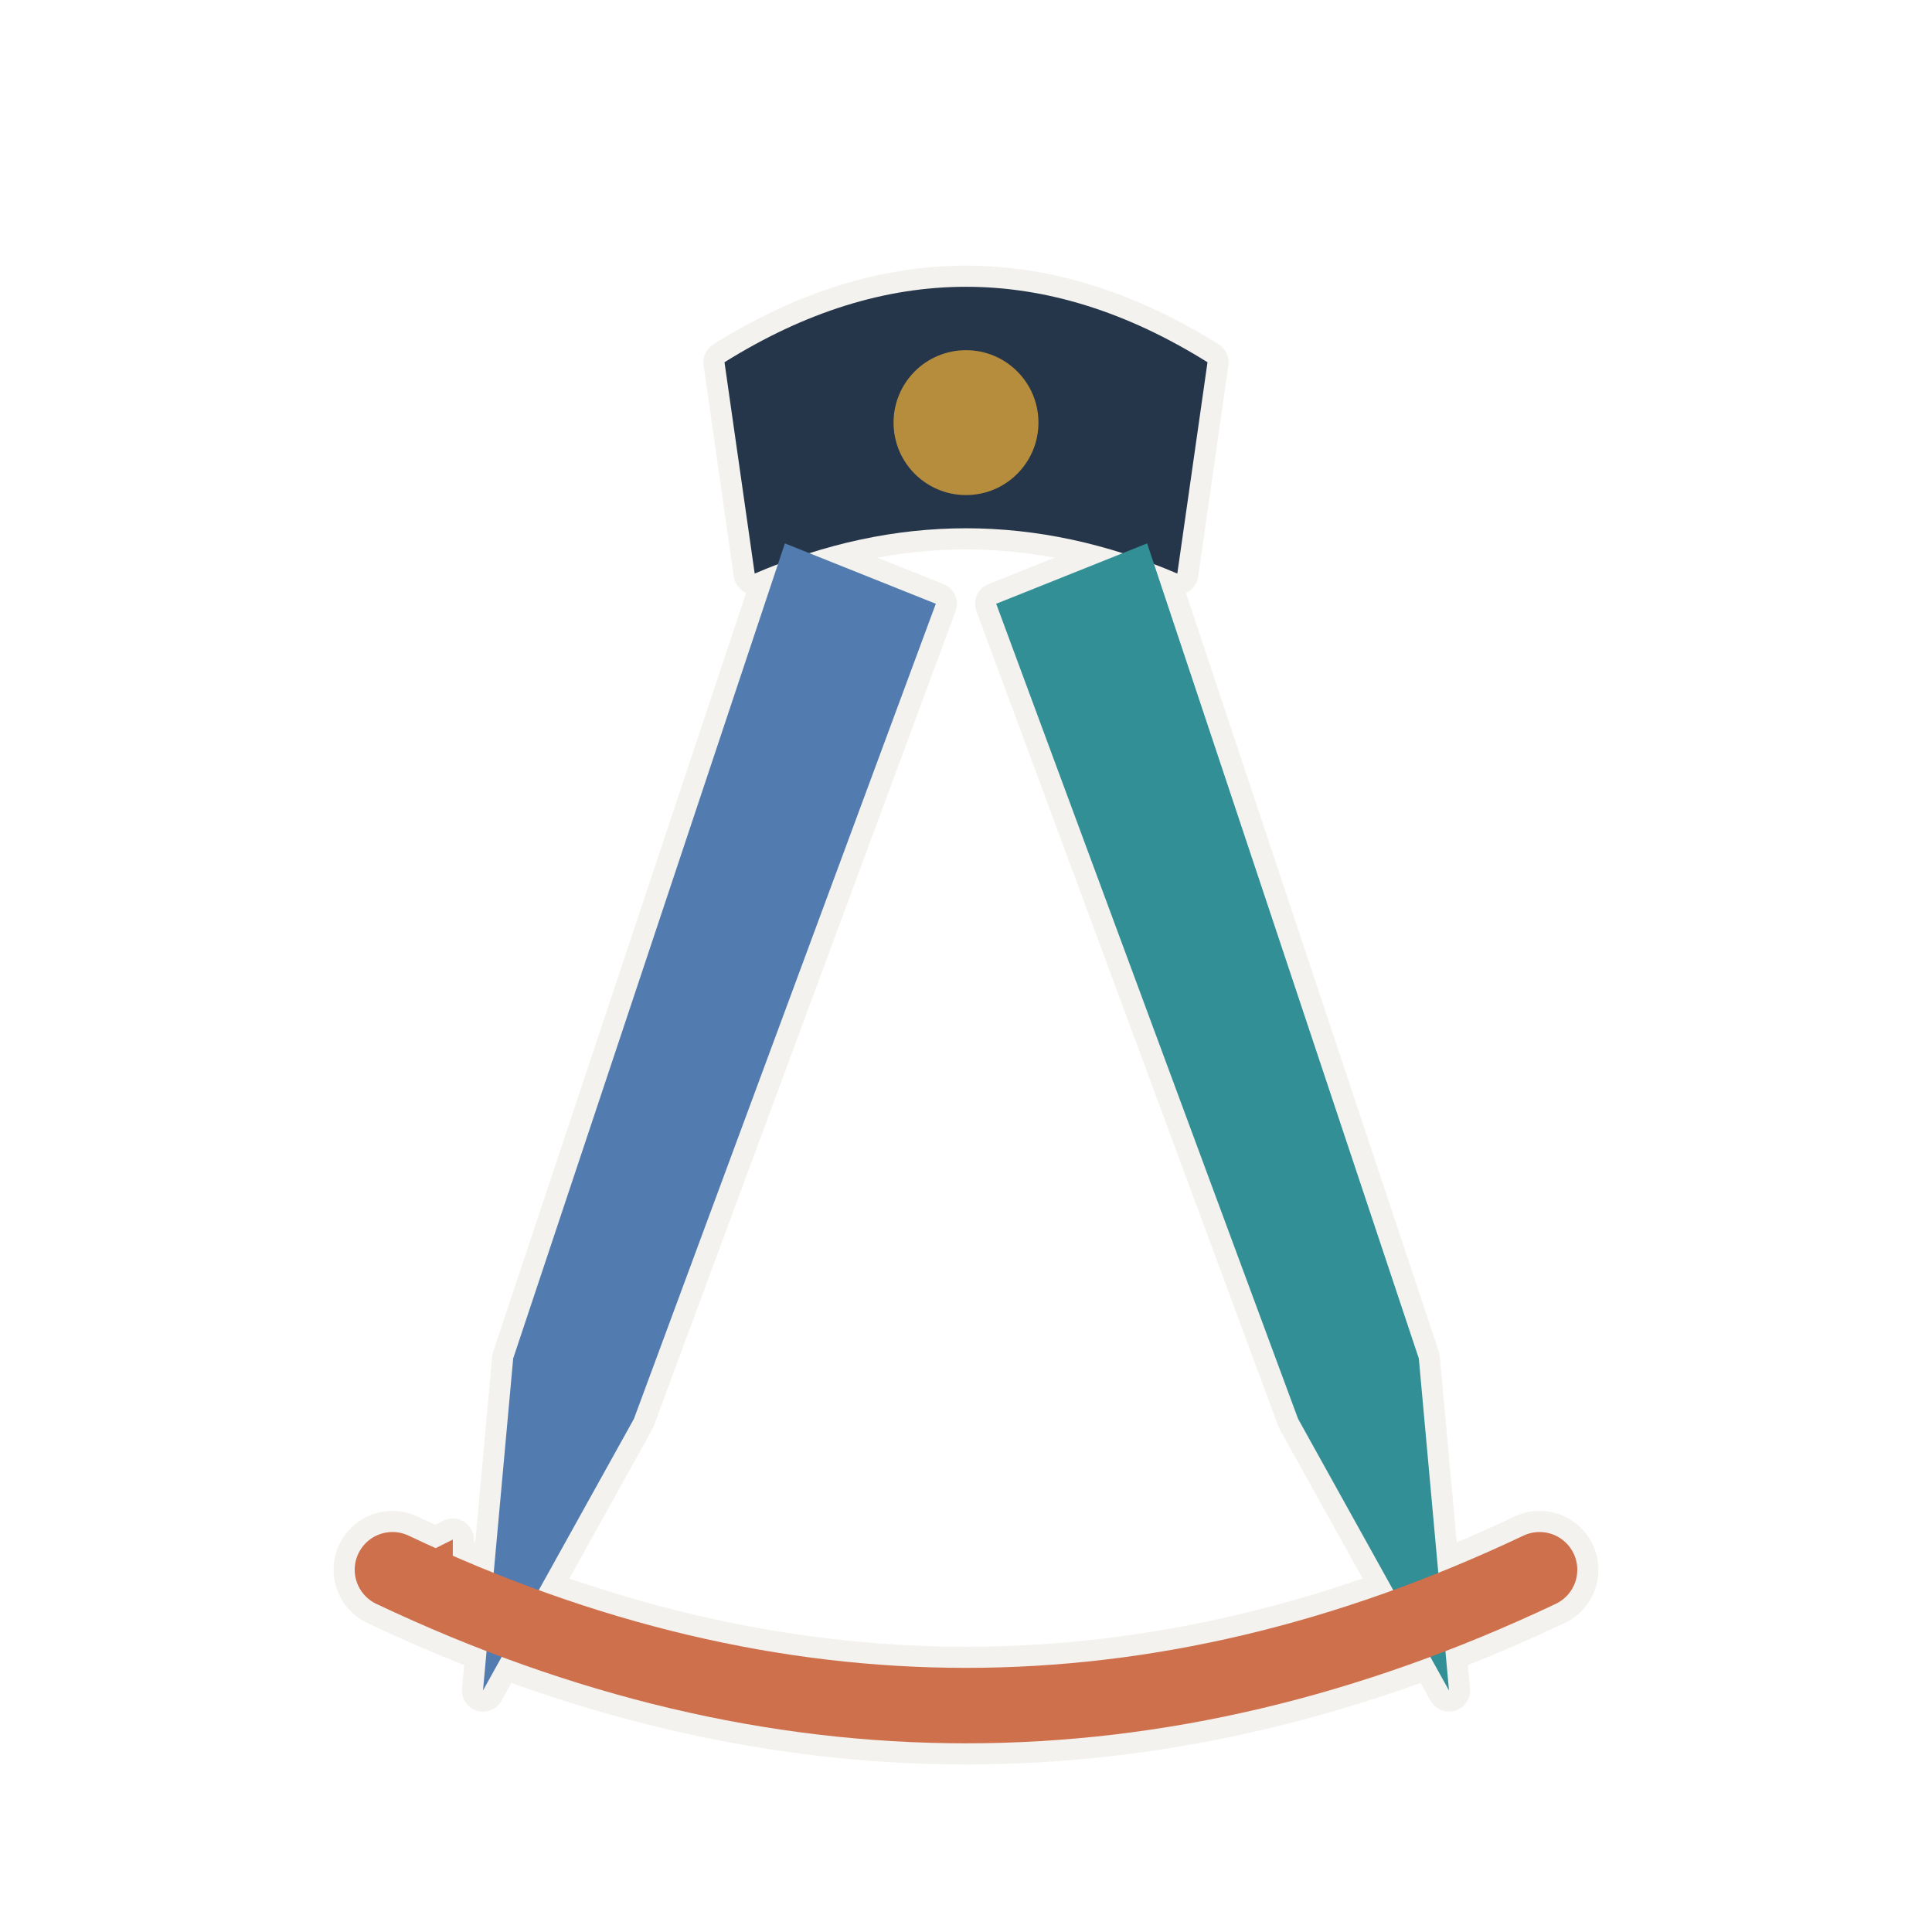
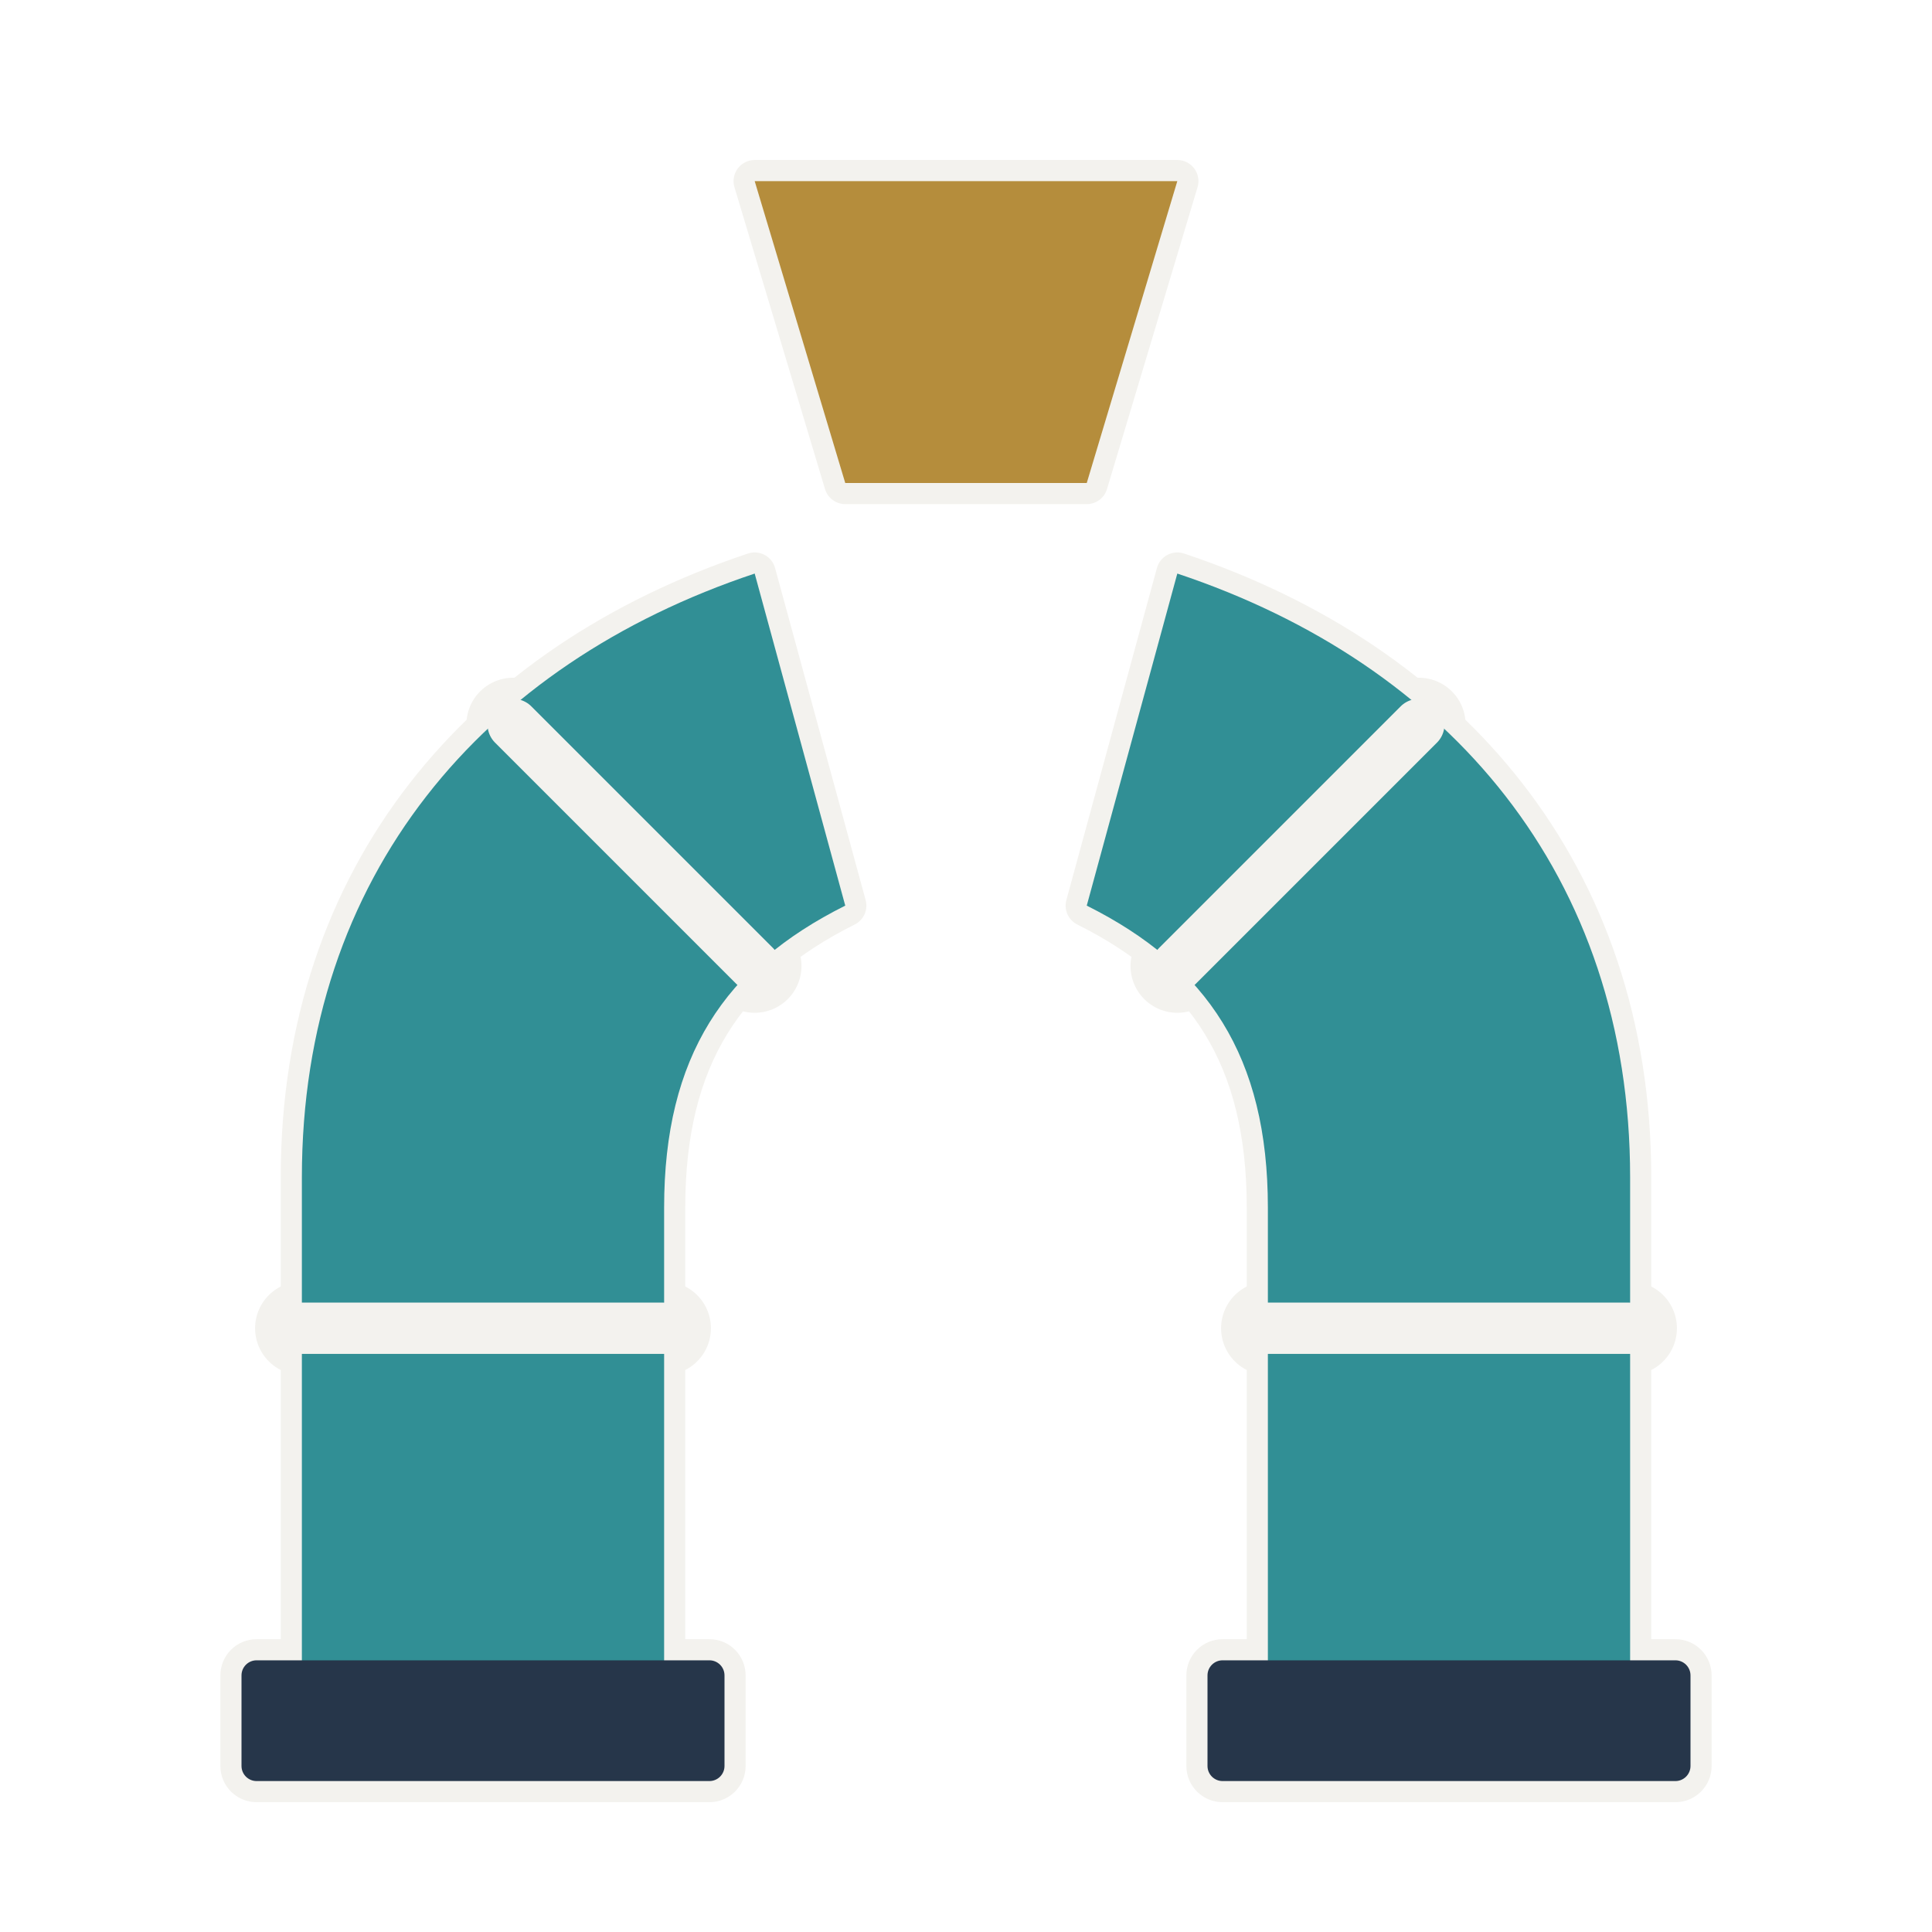
<svg xmlns="http://www.w3.org/2000/svg" width="64" height="64" viewBox="0 0 64 64" fill="none" stroke-linecap="round" stroke-linejoin="round" role="img" aria-labelledby="title">
  <g aria-hidden="true">
-     <path d="M24 12Q32 7 40 12L39 19Q32 16 25 19Z" fill="#F3F2EE" stroke="#F3F2EE" stroke-width="1.4" />
-     <circle cx="32" cy="14" r="2.4" fill="#F3F2EE" stroke="#F3F2EE" stroke-width="1.4" />
-     <path d="M26 18L31 20L21 47L16 56L17 45Z" fill="#F3F2EE" stroke="#F3F2EE" stroke-width="1.4" />
-     <path d="M38 18L33 20L43 47L48 56L47 45Z" fill="#F3F2EE" stroke="#F3F2EE" stroke-width="1.4" />
-     <path d="M13 52Q32 61 51 52" fill="none" stroke="#F3F2EE" stroke-width="3.9" />
-     <path d="M15 51L13 52L15 54" fill="#F3F2EE" stroke="#F3F2EE" stroke-width="1.4" />
+     <path d="M10 39C10 29 16 22 25 19L28 30C24 32 22 35 22 40V56H10Z" fill="#F3F2EE" stroke="#F3F2EE" stroke-width="1.4" />
+     <path d="M39 19C48 22 54 29 54 39V56H42V40C42 35 40 32 36 30Z" fill="#F3F2EE" stroke="#F3F2EE" stroke-width="1.4" />
+     <path d="M25 6H39L36 16H28Z" fill="#F3F2EE" stroke="#F3F2EE" stroke-width="1.4" />
+     <rect x="8" y="55" width="16" height="4" rx="0.5" fill="#F3F2EE" stroke="#F3F2EE" stroke-width="1.4" />
+     <rect x="40" y="55" width="16" height="4" rx="0.5" fill="#F3F2EE" stroke="#F3F2EE" stroke-width="1.4" />
+     <path d="M10 44L22 44" fill="none" stroke="#F3F2EE" stroke-width="3.1" />
+     <path d="M42 44L54 44" fill="none" stroke="#F3F2EE" stroke-width="3.1" />
+     <path d="M17 24L25 32" fill="none" stroke="#F3F2EE" stroke-width="3.1" />
+     <path d="M39 32L47 24" fill="none" stroke="#F3F2EE" stroke-width="3.1" />
  </g>
  <g>
-     <path d="M24 12Q32 7 40 12L39 19Q32 16 25 19Z" fill="#26364A" stroke="none" stroke-width="2.5" />
-     <circle cx="32" cy="14" r="2.4" fill="#B58D3C" stroke="none" stroke-width="2.5" />
-     <path d="M26 18L31 20L21 47L16 56L17 45Z" fill="#527CAF" stroke="none" stroke-width="2.5" />
-     <path d="M38 18L33 20L43 47L48 56L47 45Z" fill="#318F95" stroke="none" stroke-width="2.5" />
-     <path d="M13 52Q32 61 51 52" fill="none" stroke="#CF704D" stroke-width="2.5" />
-     <path d="M15 51L13 52L15 54" fill="#CF704D" stroke="none" stroke-width="2.5" />
+     <path d="M10 39C10 29 16 22 25 19L28 30C24 32 22 35 22 40V56H10Z" fill="#318F95" stroke="none" stroke-width="2.5" />
+     <path d="M39 19C48 22 54 29 54 39V56H42V40C42 35 40 32 36 30Z" fill="#318F95" stroke="none" stroke-width="2.5" />
+     <path d="M25 6H39L36 16H28Z" fill="#B58D3C" stroke="none" stroke-width="2.5" />
+     <rect x="8" y="55" width="16" height="4" rx="0.5" fill="#26364A" stroke="none" stroke-width="2.5" />
+     <rect x="40" y="55" width="16" height="4" rx="0.5" fill="#26364A" stroke="none" stroke-width="2.5" />
+     <path d="M10 44L22 44" fill="none" stroke="#F3F2EE" stroke-width="1.7" />
+     <path d="M42 44L54 44" fill="none" stroke="#F3F2EE" stroke-width="1.7" />
+     <path d="M17 24L25 32" fill="none" stroke="#F3F2EE" stroke-width="1.7" />
+     <path d="M39 32L47 24" fill="none" stroke="#F3F2EE" stroke-width="1.7" />
  </g>
</svg>
